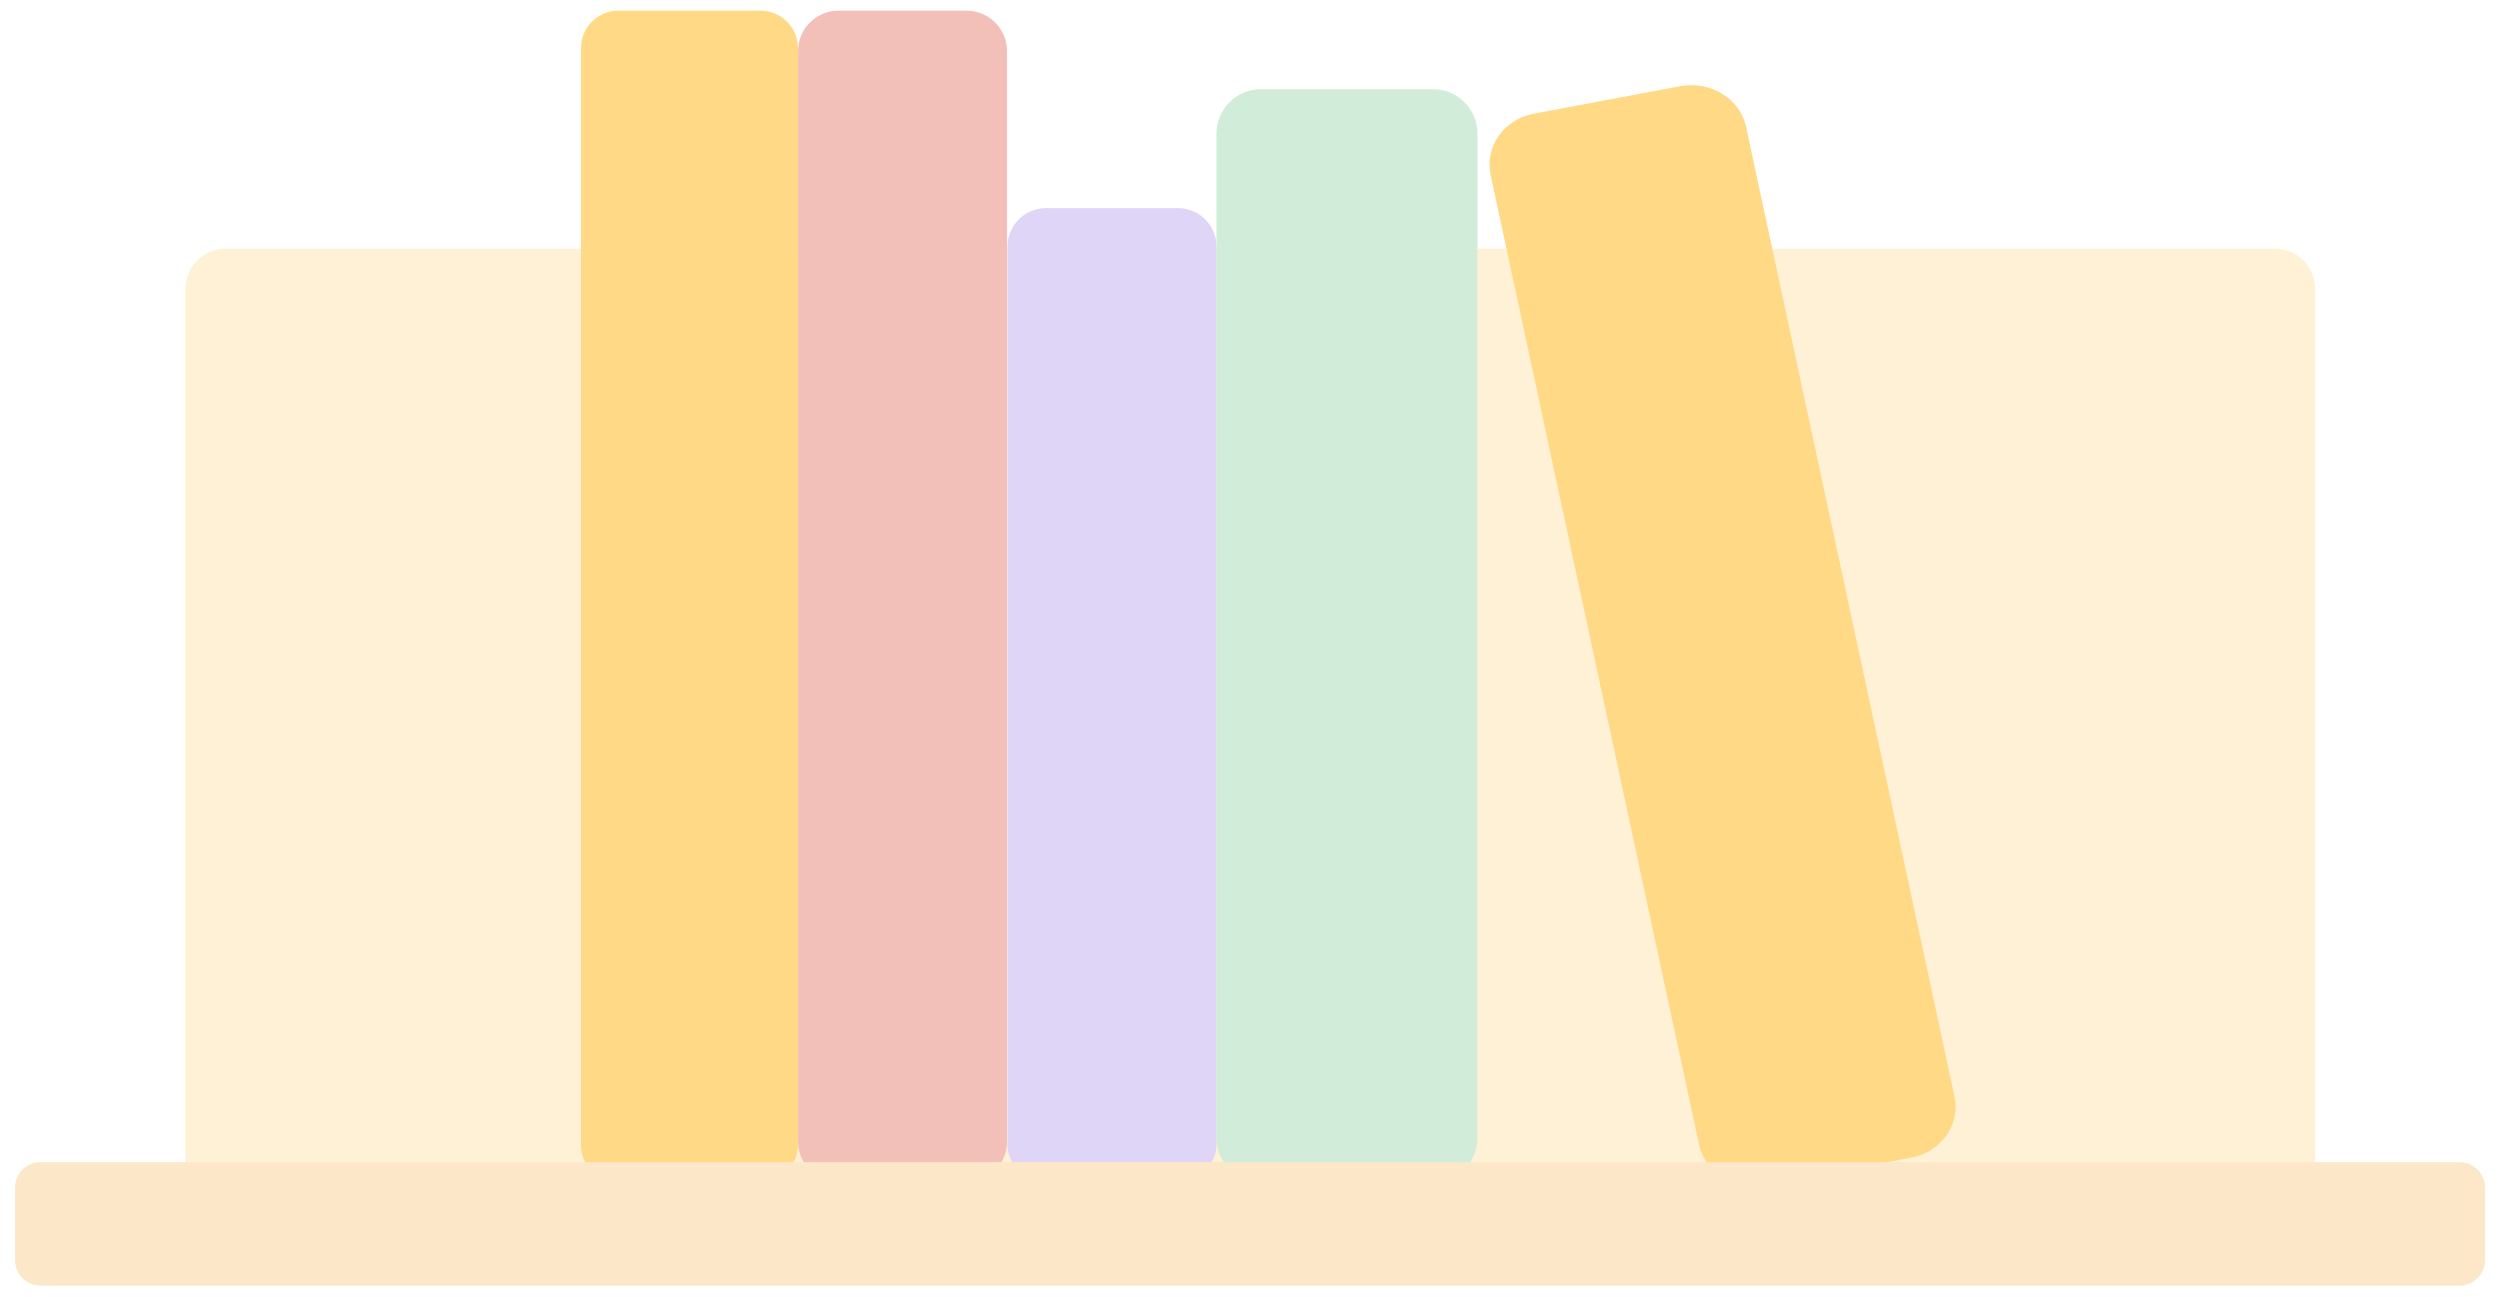
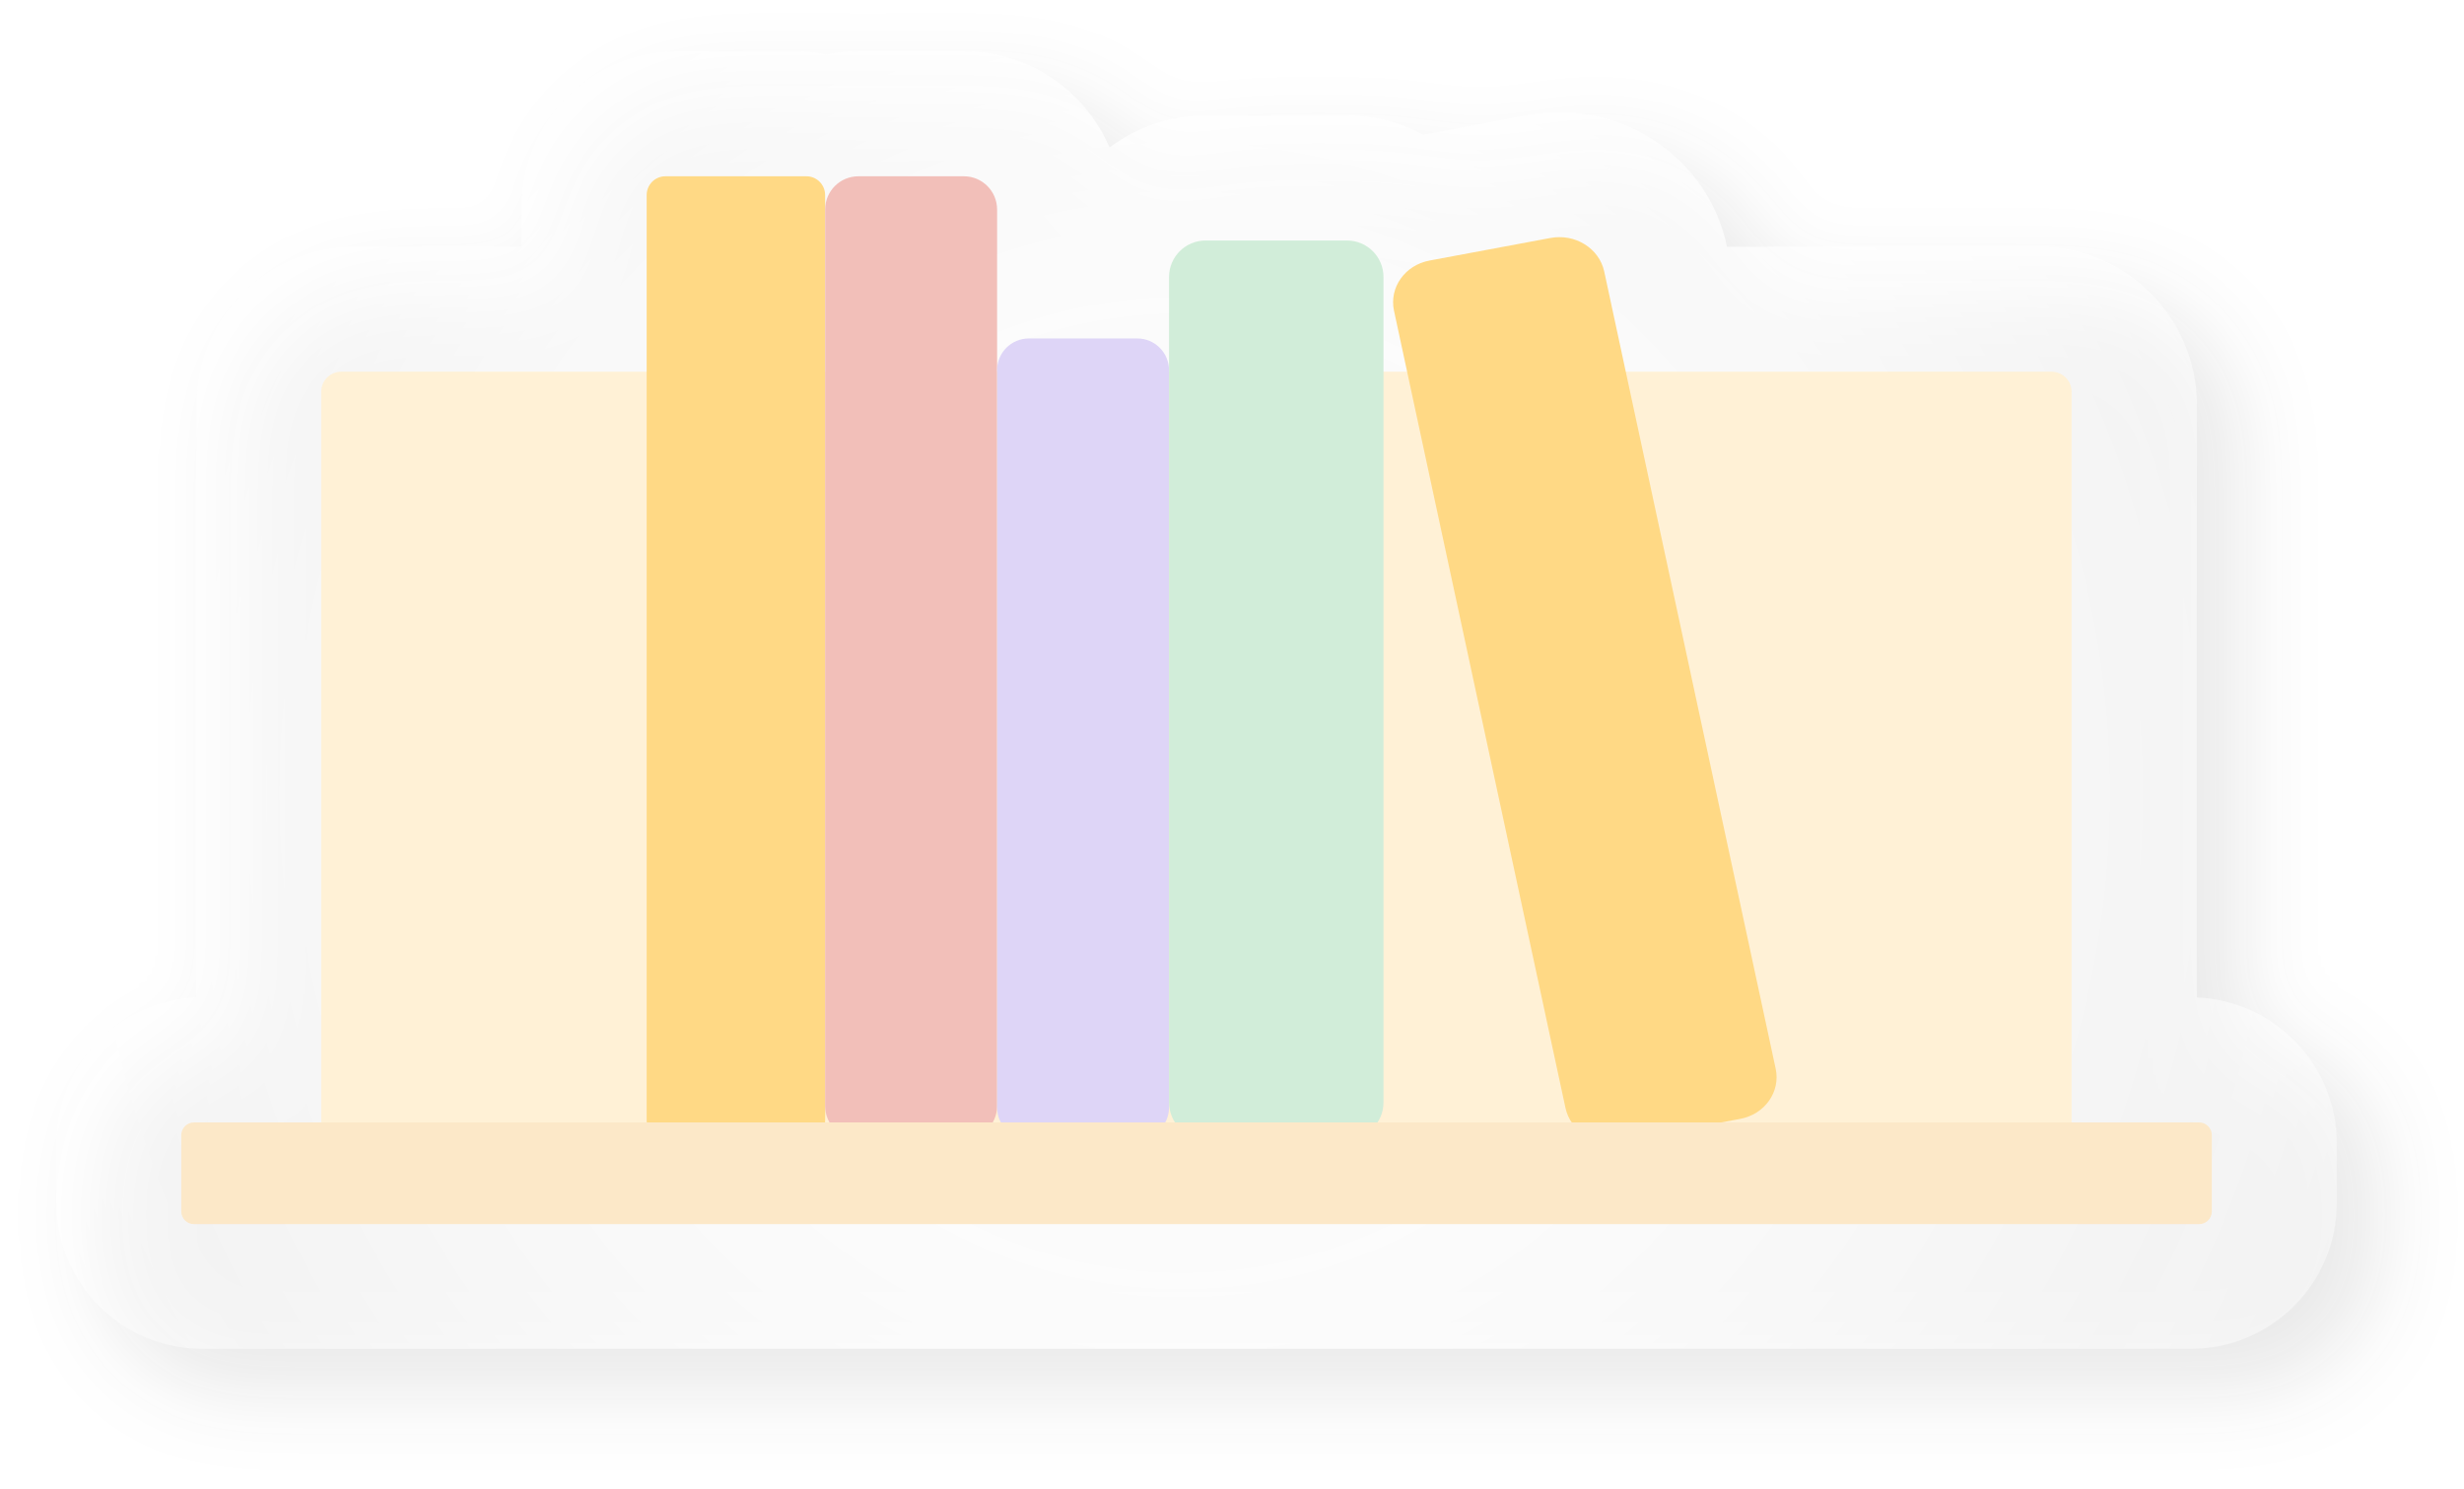
- <svg xmlns="http://www.w3.org/2000/svg" width="108" height="56" viewBox="0 0 108 56" fill="none">
-   <path d="M98.282 10.742H9.744C8.789 10.742 8.016 11.516 8.016 12.47V53.813C8.016 54.767 8.789 55.541 9.744 55.541H98.282C99.236 55.541 100.01 54.767 100.01 53.813V12.47C100.01 11.516 99.236 10.742 98.282 10.742Z" fill="#FFF1D6" />
-   <path d="M32.852 0.461H26.718C25.823 0.461 25.098 1.186 25.098 2.081V49.45C25.098 50.344 25.823 51.07 26.718 51.07H32.852C33.747 51.07 34.472 50.344 34.472 49.45V2.081C34.472 1.186 33.747 0.461 32.852 0.461Z" fill="#FFD985" />
-   <path d="M41.755 0.461H36.225C35.259 0.461 34.476 1.244 34.476 2.211V49.32C34.476 50.286 35.259 51.07 36.225 51.07H41.755C42.721 51.07 43.504 50.286 43.504 49.32V2.211C43.504 1.244 42.721 0.461 41.755 0.461Z" fill="#F2BFB9" />
-   <path d="M50.889 8.992H45.186C44.268 8.992 43.523 9.737 43.523 10.655V49.406C43.523 50.324 44.268 51.069 45.186 51.069H50.889C51.807 51.069 52.552 50.324 52.552 49.406V10.655C52.552 9.737 51.807 8.992 50.889 8.992Z" fill="#DED5F7" />
-   <path d="M61.905 3.852H54.474C53.412 3.852 52.552 4.712 52.552 5.774V49.147C52.552 50.209 53.412 51.069 54.474 51.069H61.905C62.966 51.069 63.827 50.209 63.827 49.147V5.774C63.827 4.712 62.966 3.852 61.905 3.852Z" fill="#D1EDD9" />
-   <path d="M82.557 50.011L76.228 51.199C74.932 51.437 73.658 50.659 73.399 49.45L64.392 7.546C64.132 6.336 64.975 5.148 66.271 4.91L72.6 3.722C73.896 3.485 75.17 4.262 75.429 5.472L84.436 47.376C84.696 48.586 83.853 49.774 82.557 50.011Z" fill="#FFD985" />
-   <path d="M106.251 50.205H1.751C1.142 50.205 0.649 50.698 0.649 51.307V54.439C0.649 55.047 1.142 55.54 1.751 55.54H106.251C106.86 55.54 107.353 55.047 107.353 54.439V51.307C107.353 50.698 106.86 50.205 106.251 50.205Z" fill="#FCE8C8" />
+ <svg xmlns="http://www.w3.org/2000/svg" width="139" height="84" viewBox="0 0 139 84" fill="none">
+   <g filter="url(#filter0_d_2214_45446)">
+     <path d="M131.825 64.513V67.869C131.825 72.409 128.13 76.104 123.59 76.104H11.411C6.87 76.104 3.176 72.409 3.176 67.869V64.513C3.176 60.086 6.687 56.462 11.086 56.279V22.834C11.086 17.927 15.077 13.923 19.998 13.923H29.43V11.667C29.43 6.83 33.364 2.896 38.215 2.896H44.828C45.434 2.896 46.04 2.953 46.618 3.08C47.197 2.953 47.803 2.896 48.423 2.896H54.373C58.053 2.896 61.226 5.124 62.594 8.325C64.102 7.183 65.992 6.52 68.022 6.52H75.989C77.554 6.52 79.006 6.915 80.289 7.606L86.169 6.492C86.775 6.393 87.382 6.337 87.988 6.337C92.514 6.337 96.476 9.481 97.407 13.838V13.923H115.017C119.924 13.923 123.929 17.927 123.929 22.834V56.279C128.314 56.462 131.825 60.086 131.825 64.513Z" fill="url(#paint0_radial_2214_45446)" />
+   </g>
+   <path d="M115.735 20.973H19.249C18.626 20.973 18.121 21.478 18.121 22.101V67.926C18.121 68.549 18.626 69.054 19.249 69.054H115.735C116.358 69.054 116.863 68.549 116.863 67.926V22.101C116.863 21.478 116.358 20.973 115.735 20.973Z" fill="#FFF1D6" />
+   <path d="M45.49 9.946H37.538C36.953 9.946 36.48 10.42 36.48 11.004V63.216C36.48 63.8 36.953 64.274 37.538 64.274H45.49C46.074 64.274 46.547 63.8 46.547 63.216V11.004C46.547 10.42 46.074 9.946 45.49 9.946Z" fill="#FFD985" />
+   <path d="M54.374 9.946H48.424C47.388 9.946 46.548 10.786 46.548 11.822V62.398C46.548 63.434 47.388 64.274 48.424 64.274H54.374C55.41 64.274 56.249 63.434 56.249 62.398V11.822C56.249 10.786 55.41 9.946 54.374 9.946Z" fill="#F2BFB9" />
+   <path d="M64.158 19.097H58.038C57.049 19.097 56.248 19.899 56.248 20.888V62.483C56.248 63.472 57.049 64.274 58.038 64.274H64.158C65.147 64.274 65.948 63.472 65.948 62.483V20.888C65.948 19.899 65.147 19.097 64.158 19.097Z" fill="#DED5F7" />
+   <path d="M75.988 13.57H68.007C66.87 13.57 65.949 14.492 65.949 15.629V62.201C65.949 63.338 66.87 64.26 68.007 64.26H75.988C77.125 64.26 78.046 63.338 78.046 62.201V15.629C78.046 14.492 77.125 13.57 75.988 13.57Z" fill="#D1EDD9" />
+   <path d="M98.154 63.132L91.358 64.4C89.962 64.668 88.594 63.822 88.312 62.511L78.639 17.532C78.358 16.221 79.26 14.952 80.656 14.698L87.452 13.429C88.848 13.161 90.216 14.007 90.498 15.318L100.17 60.297C100.452 61.609 99.55 62.878 98.154 63.132Z" fill="#FFD985" />
+   <path d="M124.055 63.329H10.945C10.547 63.329 10.226 63.651 10.226 64.048V68.349C10.226 68.746 10.547 69.068 10.945 69.068H124.055C124.452 69.068 124.774 68.746 124.774 68.349V64.048C124.774 63.651 124.452 63.329 124.055 63.329Z" fill="#FCE8C8" />
+   <defs>
+     <filter id="filter0_d_2214_45446" x="0.826" y="0.546" width="138.048" height="82.607" filterUnits="userSpaceOnUse" color-interpolation-filters="sRGB">
+       <feFlood flood-opacity="0" result="BackgroundImageFix" />
+       <feColorMatrix in="SourceAlpha" type="matrix" values="0 0 0 0 0 0 0 0 0 0 0 0 0 0 0 0 0 0 127 0" result="hardAlpha" />
+       <feOffset dx="2.35" dy="2.35" />
+       <feGaussianBlur stdDeviation="2.35" />
+       <feColorMatrix type="matrix" values="0 0 0 0 0.137 0 0 0 0 0.137 0 0 0 0 0.137 0 0 0 0.1 0" />
+       <feBlend mode="normal" in2="BackgroundImageFix" result="effect1_dropShadow_2214_45446" />
+       <feBlend mode="normal" in="SourceGraphic" in2="effect1_dropShadow_2214_45446" result="shape" />
+     </filter>
+     <radialGradient id="paint0_radial_2214_45446" cx="0" cy="0" r="1" gradientUnits="userSpaceOnUse" gradientTransform="translate(66.6404 44.7875) scale(104.904 104.904)">
+       <stop stop-color="white" />
+       <stop offset="0.08" stop-color="white" stop-opacity="0.96" />
+       <stop offset="0.23" stop-color="white" stop-opacity="0.86" />
+       <stop offset="0.41" stop-color="white" stop-opacity="0.7" />
+       <stop offset="0.62" stop-color="white" stop-opacity="0.47" />
+       <stop offset="0.86" stop-color="white" stop-opacity="0.18" />
+       <stop offset="1" stop-color="white" stop-opacity="0" />
+     </radialGradient>
+   </defs>
</svg>
